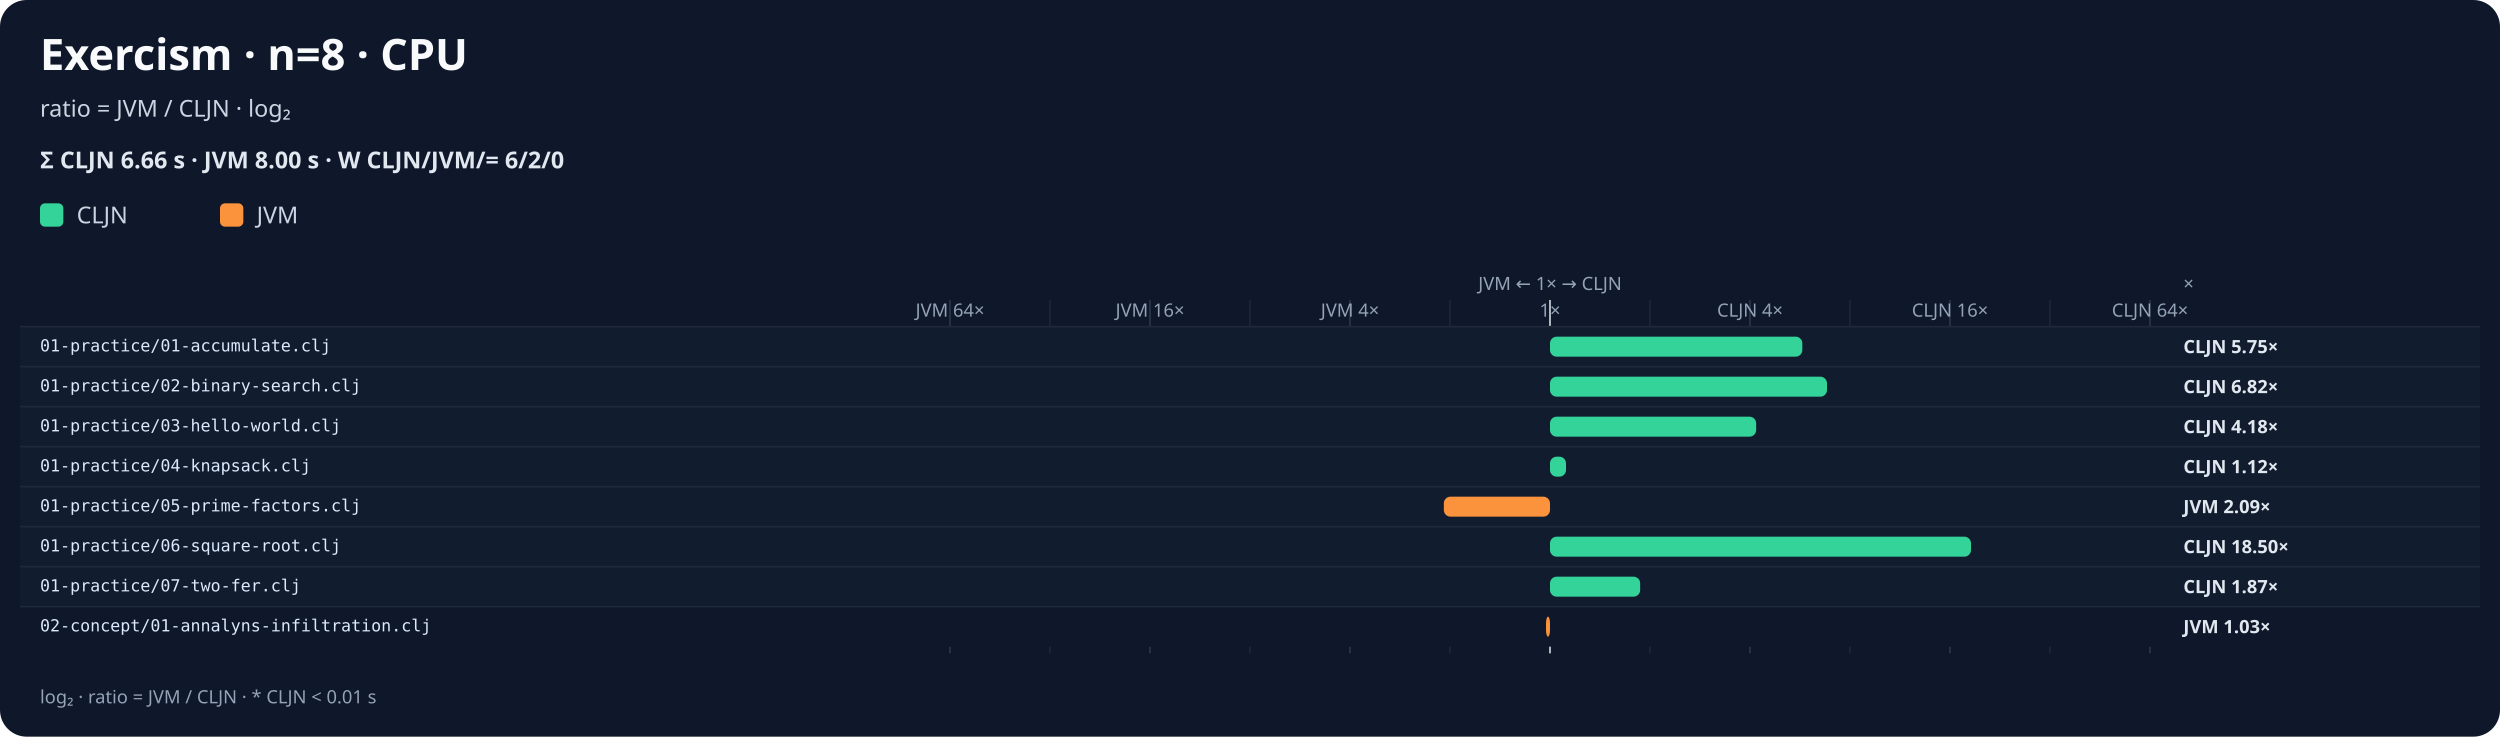
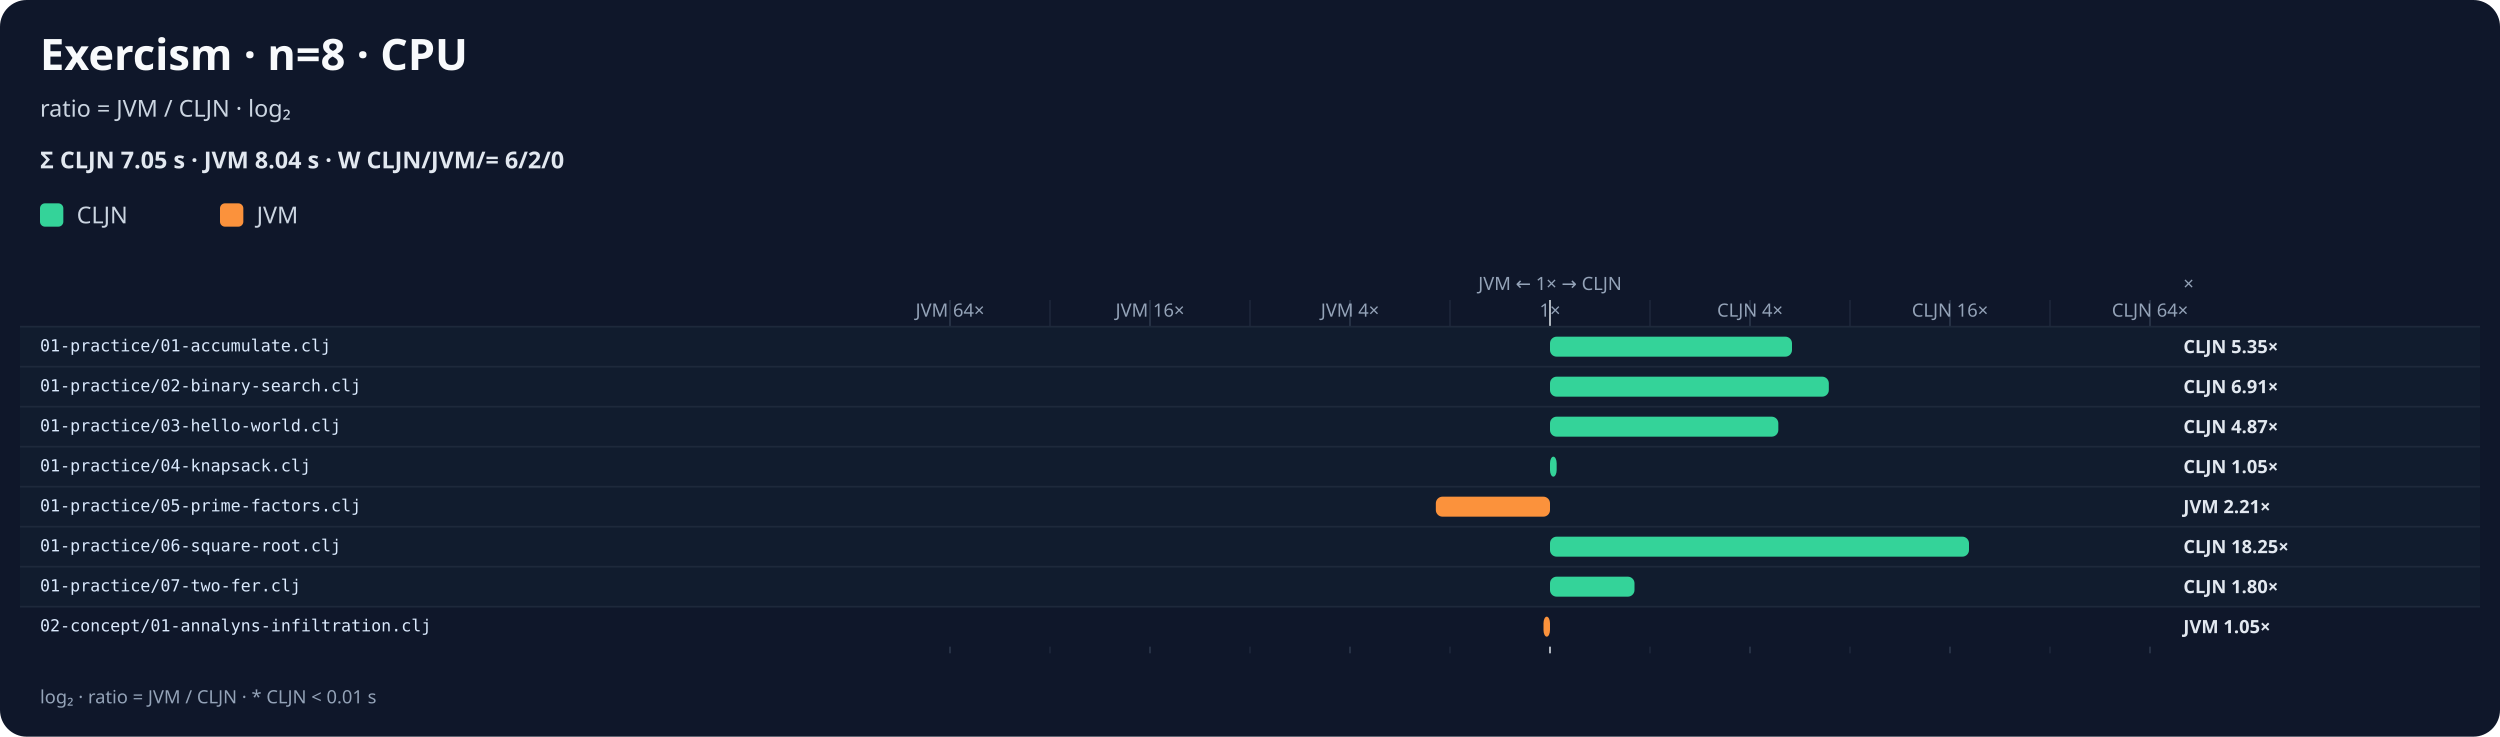
<svg xmlns="http://www.w3.org/2000/svg" width="1500" height="442" viewBox="0 0 1500 442" role="img" aria-labelledby="chart-title chart-desc">
  <style>
.title { fill: #f8fafc; font: 700 26px system-ui, sans-serif; }
.subtitle { fill: #cbd5e1; font: 14px system-ui, sans-serif; }
.summary { fill: #e2e8f0; font: 600 14px system-ui, sans-serif; }
.label { fill: #dbeafe; font: 10px ui-monospace, SFMono-Regular, Consolas, monospace; }
.value { fill: #e2e8f0; font: 600 11px system-ui, sans-serif; }
.axis { fill: #94a3b8; font: 11px system-ui, sans-serif; }
.footer { fill: #94a3b8; font: 11px system-ui, sans-serif; }
</style>
  <rect width="1500" height="442" rx="16" fill="#0f172a" />
  <text x="24" y="42" class="title">Exercism · n=8 · CPU</text>
  <text x="24" y="70" class="subtitle">ratio = JVM / CLJN · log₂</text>
-   <text x="24" y="101" class="summary">Σ CLJN 6.66 s · JVM 8.00 s · W CLJN/JVM/= 6/2/0</text>
+   <text x="24" y="101" class="summary">Σ CLJN 7.05 s · JVM 8.04 s · W CLJN/JVM/= 6/2/0</text>
  <rect x="24" y="122" width="14" height="14" rx="3" fill="#34d399" />
  <text x="46" y="134" class="subtitle">CLJN</text>
  <rect x="132" y="122" width="14" height="14" rx="3" fill="#fb923c" />
  <text x="154" y="134" class="subtitle">JVM</text>
  <text x="930" y="174" class="axis" text-anchor="middle">JVM ← 1× → CLJN</text>
  <text x="1310" y="174" class="axis">×</text>
  <line x1="570.0" y1="180" x2="570.0" y2="392" stroke="#334155" opacity="0.75" />
  <text x="570.0" y="190" class="axis" text-anchor="middle">JVM 64×</text>
  <line x1="630.0" y1="180" x2="630.0" y2="392" stroke="#334155" opacity="0.35" />
  <line x1="690.0" y1="180" x2="690.0" y2="392" stroke="#334155" opacity="0.75" />
  <text x="690.0" y="190" class="axis" text-anchor="middle">JVM 16×</text>
  <line x1="750.0" y1="180" x2="750.0" y2="392" stroke="#334155" opacity="0.35" />
  <line x1="810.0" y1="180" x2="810.0" y2="392" stroke="#334155" opacity="0.75" />
  <text x="810.0" y="190" class="axis" text-anchor="middle">JVM 4×</text>
  <line x1="870.0" y1="180" x2="870.0" y2="392" stroke="#334155" opacity="0.35" />
  <line x1="930.0" y1="180" x2="930.0" y2="392" stroke="#e2e8f0" opacity="0.90" />
  <text x="930.0" y="190" class="axis" text-anchor="middle">1×</text>
  <line x1="990.0" y1="180" x2="990.0" y2="392" stroke="#334155" opacity="0.35" />
  <line x1="1050.0" y1="180" x2="1050.0" y2="392" stroke="#334155" opacity="0.75" />
  <text x="1050.0" y="190" class="axis" text-anchor="middle">CLJN 4×</text>
  <line x1="1110.0" y1="180" x2="1110.0" y2="392" stroke="#334155" opacity="0.35" />
  <line x1="1170.0" y1="180" x2="1170.0" y2="392" stroke="#334155" opacity="0.75" />
  <text x="1170.0" y="190" class="axis" text-anchor="middle">CLJN 16×</text>
  <line x1="1230.0" y1="180" x2="1230.0" y2="392" stroke="#334155" opacity="0.35" />
  <line x1="1290.0" y1="180" x2="1290.0" y2="392" stroke="#334155" opacity="0.75" />
  <text x="1290.0" y="190" class="axis" text-anchor="middle">CLJN 64×</text>
  <rect x="12" y="196" width="1476" height="24" fill="#111c2e" />
  <line x1="12" y1="196" x2="1488" y2="196" stroke="#1e293b" />
  <text x="24" y="208.0" class="label" dominant-baseline="middle">01-practice/01-accumulate.clj</text>
-   <rect x="930.0" y="202.0" width="151.4" height="12" rx="4" fill="#34d399" />
-   <text x="1310" y="208.0" class="value" dominant-baseline="middle">CLJN 5.75×</text>
+   <rect x="930.0" y="202.0" width="145.2" height="12" rx="4" fill="#34d399" />
+   <text x="1310" y="208.0" class="value" dominant-baseline="middle">CLJN 5.35×</text>
  <rect x="12" y="220" width="1476" height="24" fill="#111c2e" />
  <line x1="12" y1="220" x2="1488" y2="220" stroke="#1e293b" />
  <text x="24" y="232.0" class="label" dominant-baseline="middle">01-practice/02-binary-search.clj</text>
-   <rect x="930.0" y="226.0" width="166.2" height="12" rx="4" fill="#34d399" />
-   <text x="1310" y="232.0" class="value" dominant-baseline="middle">CLJN 6.82×</text>
+   <rect x="930.0" y="226.0" width="167.3" height="12" rx="4" fill="#34d399" />
+   <text x="1310" y="232.0" class="value" dominant-baseline="middle">CLJN 6.91×</text>
  <rect x="12" y="244" width="1476" height="24" fill="#111c2e" />
  <line x1="12" y1="244" x2="1488" y2="244" stroke="#1e293b" />
  <text x="24" y="256.0" class="label" dominant-baseline="middle">01-practice/03-hello-world.clj</text>
-   <rect x="930.0" y="250.0" width="123.7" height="12" rx="4" fill="#34d399" />
-   <text x="1310" y="256.0" class="value" dominant-baseline="middle">CLJN 4.18×</text>
+   <rect x="930.0" y="250.0" width="137.0" height="12" rx="4" fill="#34d399" />
+   <text x="1310" y="256.0" class="value" dominant-baseline="middle">CLJN 4.87×</text>
  <rect x="12" y="268" width="1476" height="24" fill="#111c2e" />
  <line x1="12" y1="268" x2="1488" y2="268" stroke="#1e293b" />
  <text x="24" y="280.0" class="label" dominant-baseline="middle">01-practice/04-knapsack.clj</text>
-   <rect x="930.0" y="274.0" width="9.6" height="12" rx="4" fill="#34d399" />
-   <text x="1310" y="280.0" class="value" dominant-baseline="middle">CLJN 1.12×</text>
+   <rect x="930.0" y="274.0" width="4.0" height="12" rx="4" fill="#34d399" />
+   <text x="1310" y="280.0" class="value" dominant-baseline="middle">CLJN 1.05×</text>
  <rect x="12" y="292" width="1476" height="24" fill="#111c2e" />
  <line x1="12" y1="292" x2="1488" y2="292" stroke="#1e293b" />
  <text x="24" y="304.0" class="label" dominant-baseline="middle">01-practice/05-prime-factors.clj</text>
-   <rect x="866.3" y="298.0" width="63.7" height="12" rx="4" fill="#fb923c" />
-   <text x="1310" y="304.0" class="value" dominant-baseline="middle">JVM 2.09×</text>
+   <rect x="861.5" y="298.0" width="68.5" height="12" rx="4" fill="#fb923c" />
+   <text x="1310" y="304.0" class="value" dominant-baseline="middle">JVM 2.21×</text>
  <rect x="12" y="316" width="1476" height="24" fill="#111c2e" />
  <line x1="12" y1="316" x2="1488" y2="316" stroke="#1e293b" />
  <text x="24" y="328.0" class="label" dominant-baseline="middle">01-practice/06-square-root.clj</text>
-   <rect x="930.0" y="322.0" width="252.6" height="12" rx="4" fill="#34d399" />
-   <text x="1310" y="328.0" class="value" dominant-baseline="middle">CLJN 18.50×</text>
+   <rect x="930.0" y="322.0" width="251.4" height="12" rx="4" fill="#34d399" />
+   <text x="1310" y="328.0" class="value" dominant-baseline="middle">CLJN 18.25×</text>
  <rect x="12" y="340" width="1476" height="24" fill="#111c2e" />
  <line x1="12" y1="340" x2="1488" y2="340" stroke="#1e293b" />
  <text x="24" y="352.0" class="label" dominant-baseline="middle">01-practice/07-two-fer.clj</text>
-   <rect x="930.0" y="346.0" width="54.1" height="12" rx="4" fill="#34d399" />
-   <text x="1310" y="352.0" class="value" dominant-baseline="middle">CLJN 1.87×</text>
+   <rect x="930.0" y="346.0" width="50.7" height="12" rx="4" fill="#34d399" />
+   <text x="1310" y="352.0" class="value" dominant-baseline="middle">CLJN 1.80×</text>
  <rect x="12" y="364" width="1476" height="24" fill="#0f172a" />
  <line x1="12" y1="364" x2="1488" y2="364" stroke="#1e293b" />
  <text x="24" y="376.0" class="label" dominant-baseline="middle">02-concept/01-annalyns-infiltration.clj</text>
-   <rect x="927.6" y="370.0" width="2.4" height="12" rx="4" fill="#fb923c" />
-   <text x="1310" y="376.0" class="value" dominant-baseline="middle">JVM 1.03×</text>
+   <rect x="926.1" y="370.0" width="3.9" height="12" rx="4" fill="#fb923c" />
+   <text x="1310" y="376.0" class="value" dominant-baseline="middle">JVM 1.05×</text>
  <text x="24" y="422" class="footer">log₂ · ratio = JVM / CLJN · * CLJN &lt; 0.01 s</text>
</svg>
